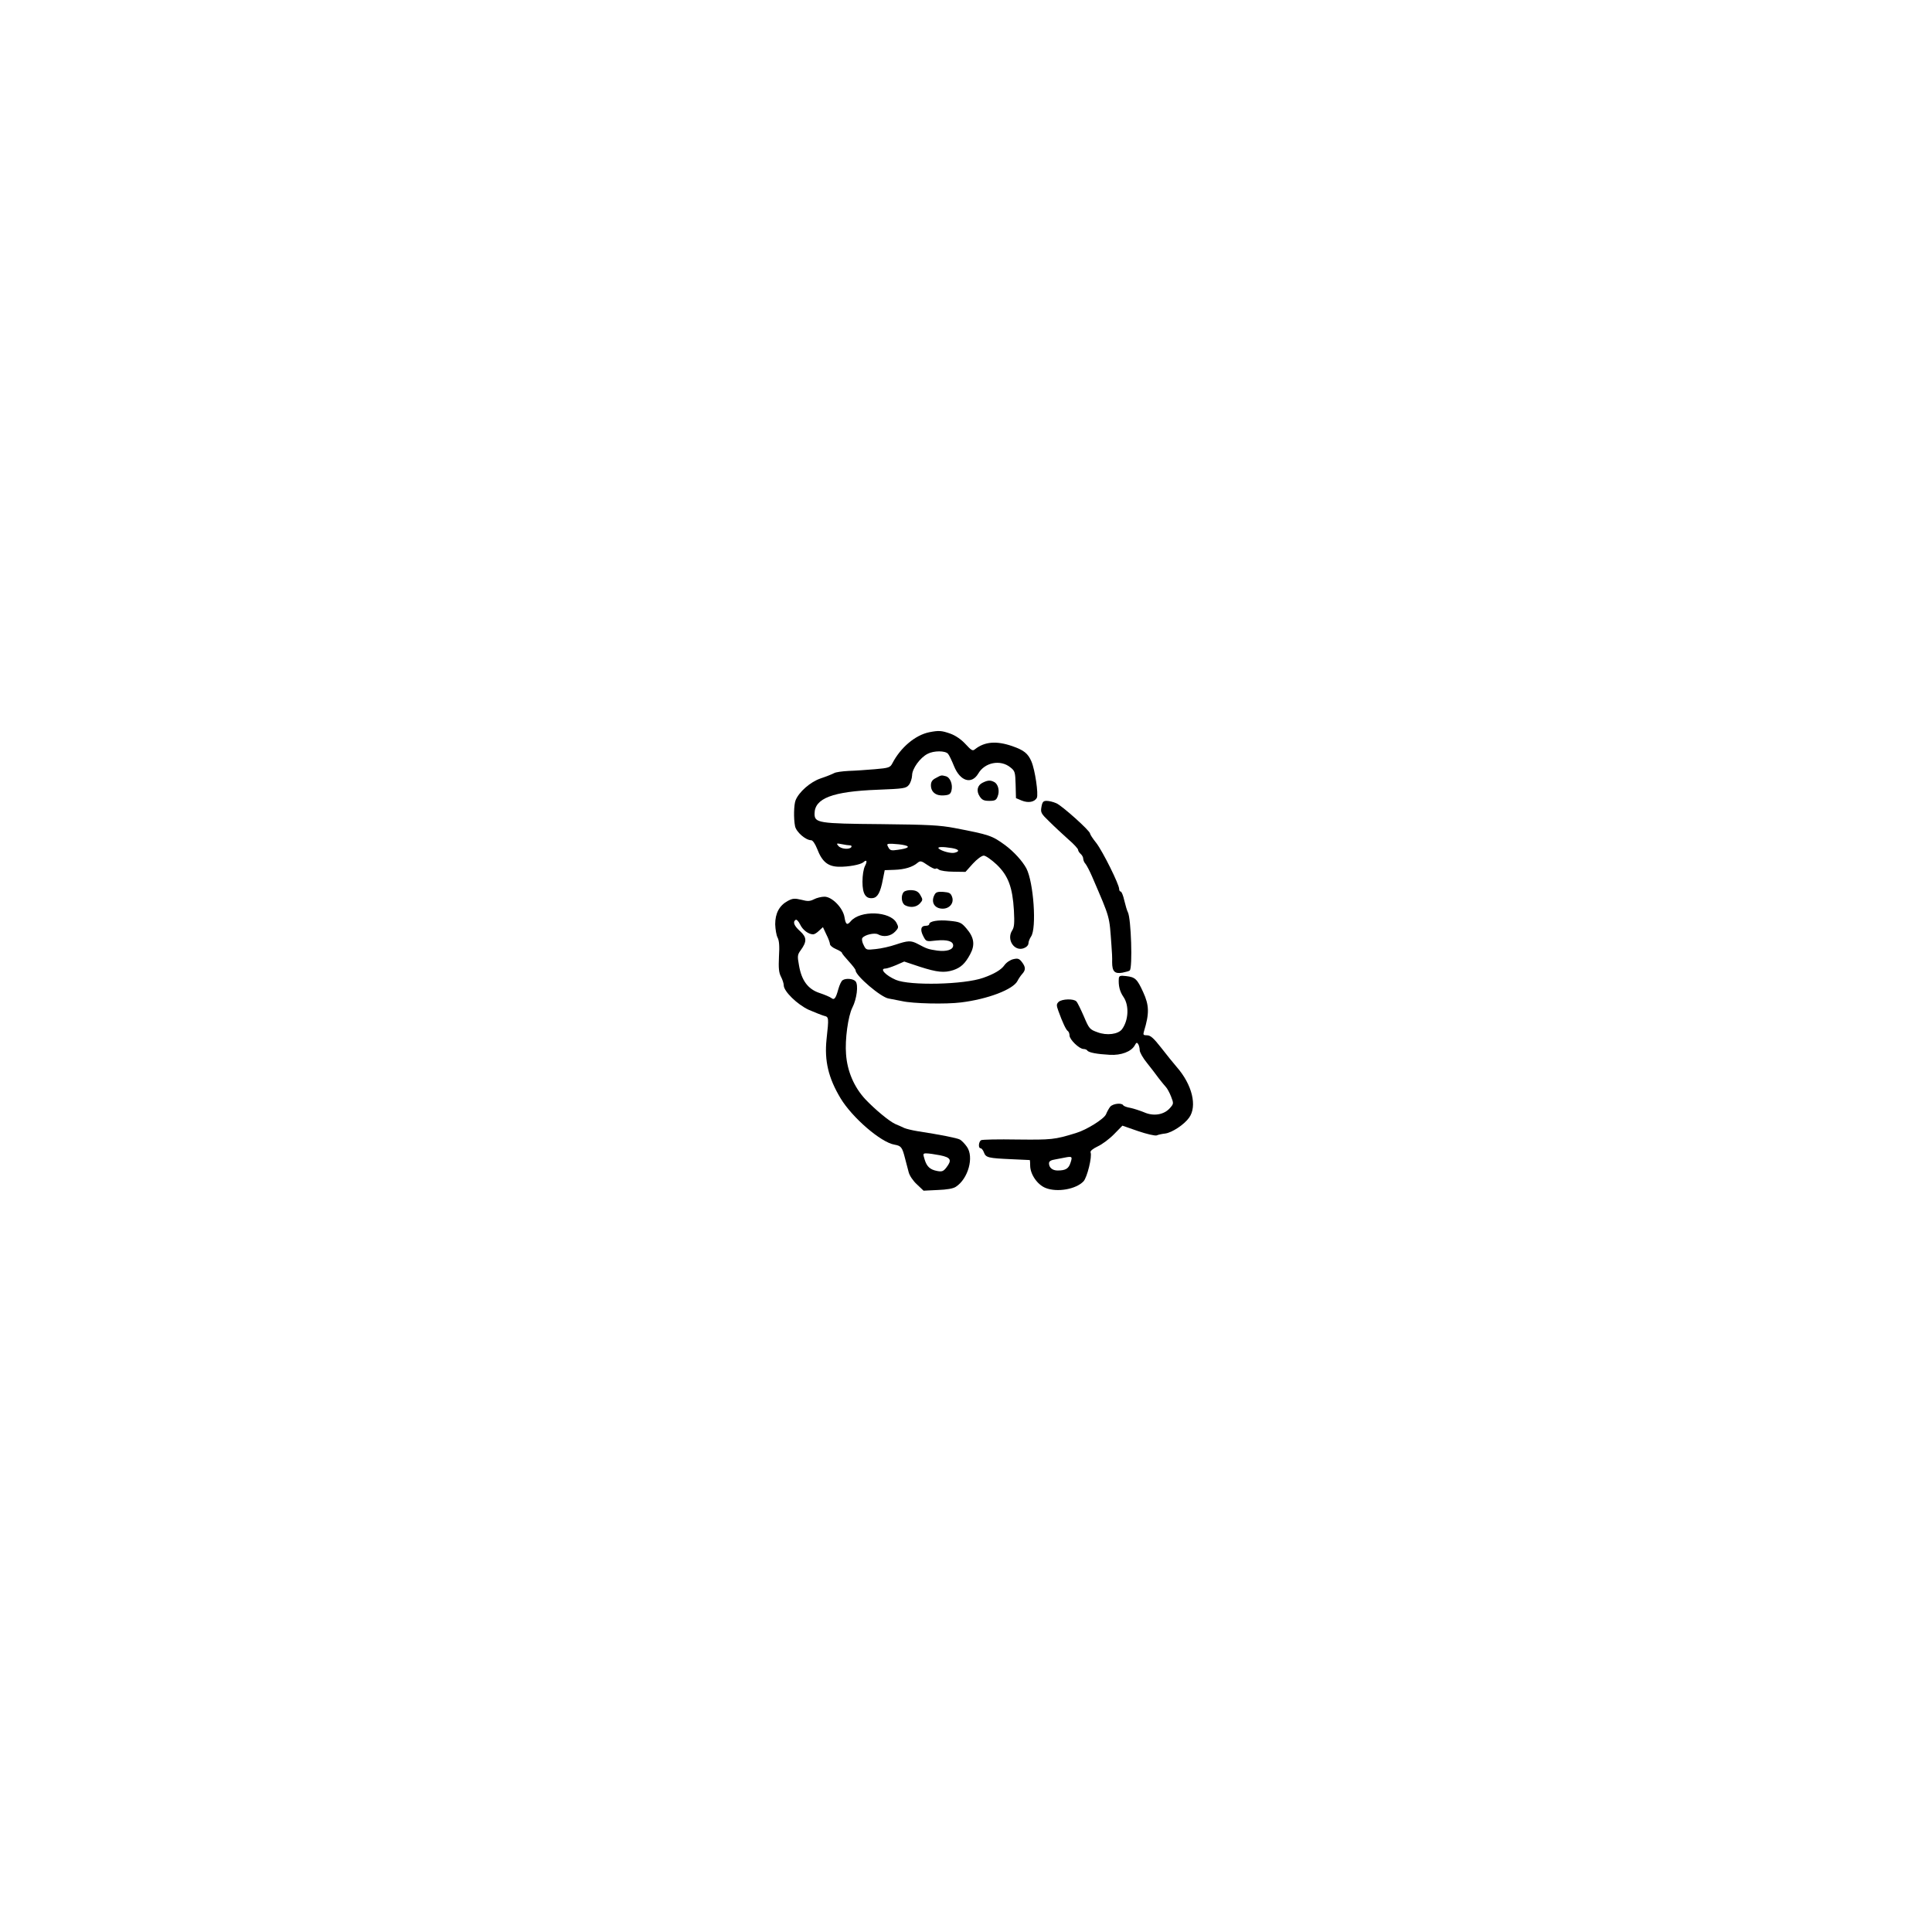
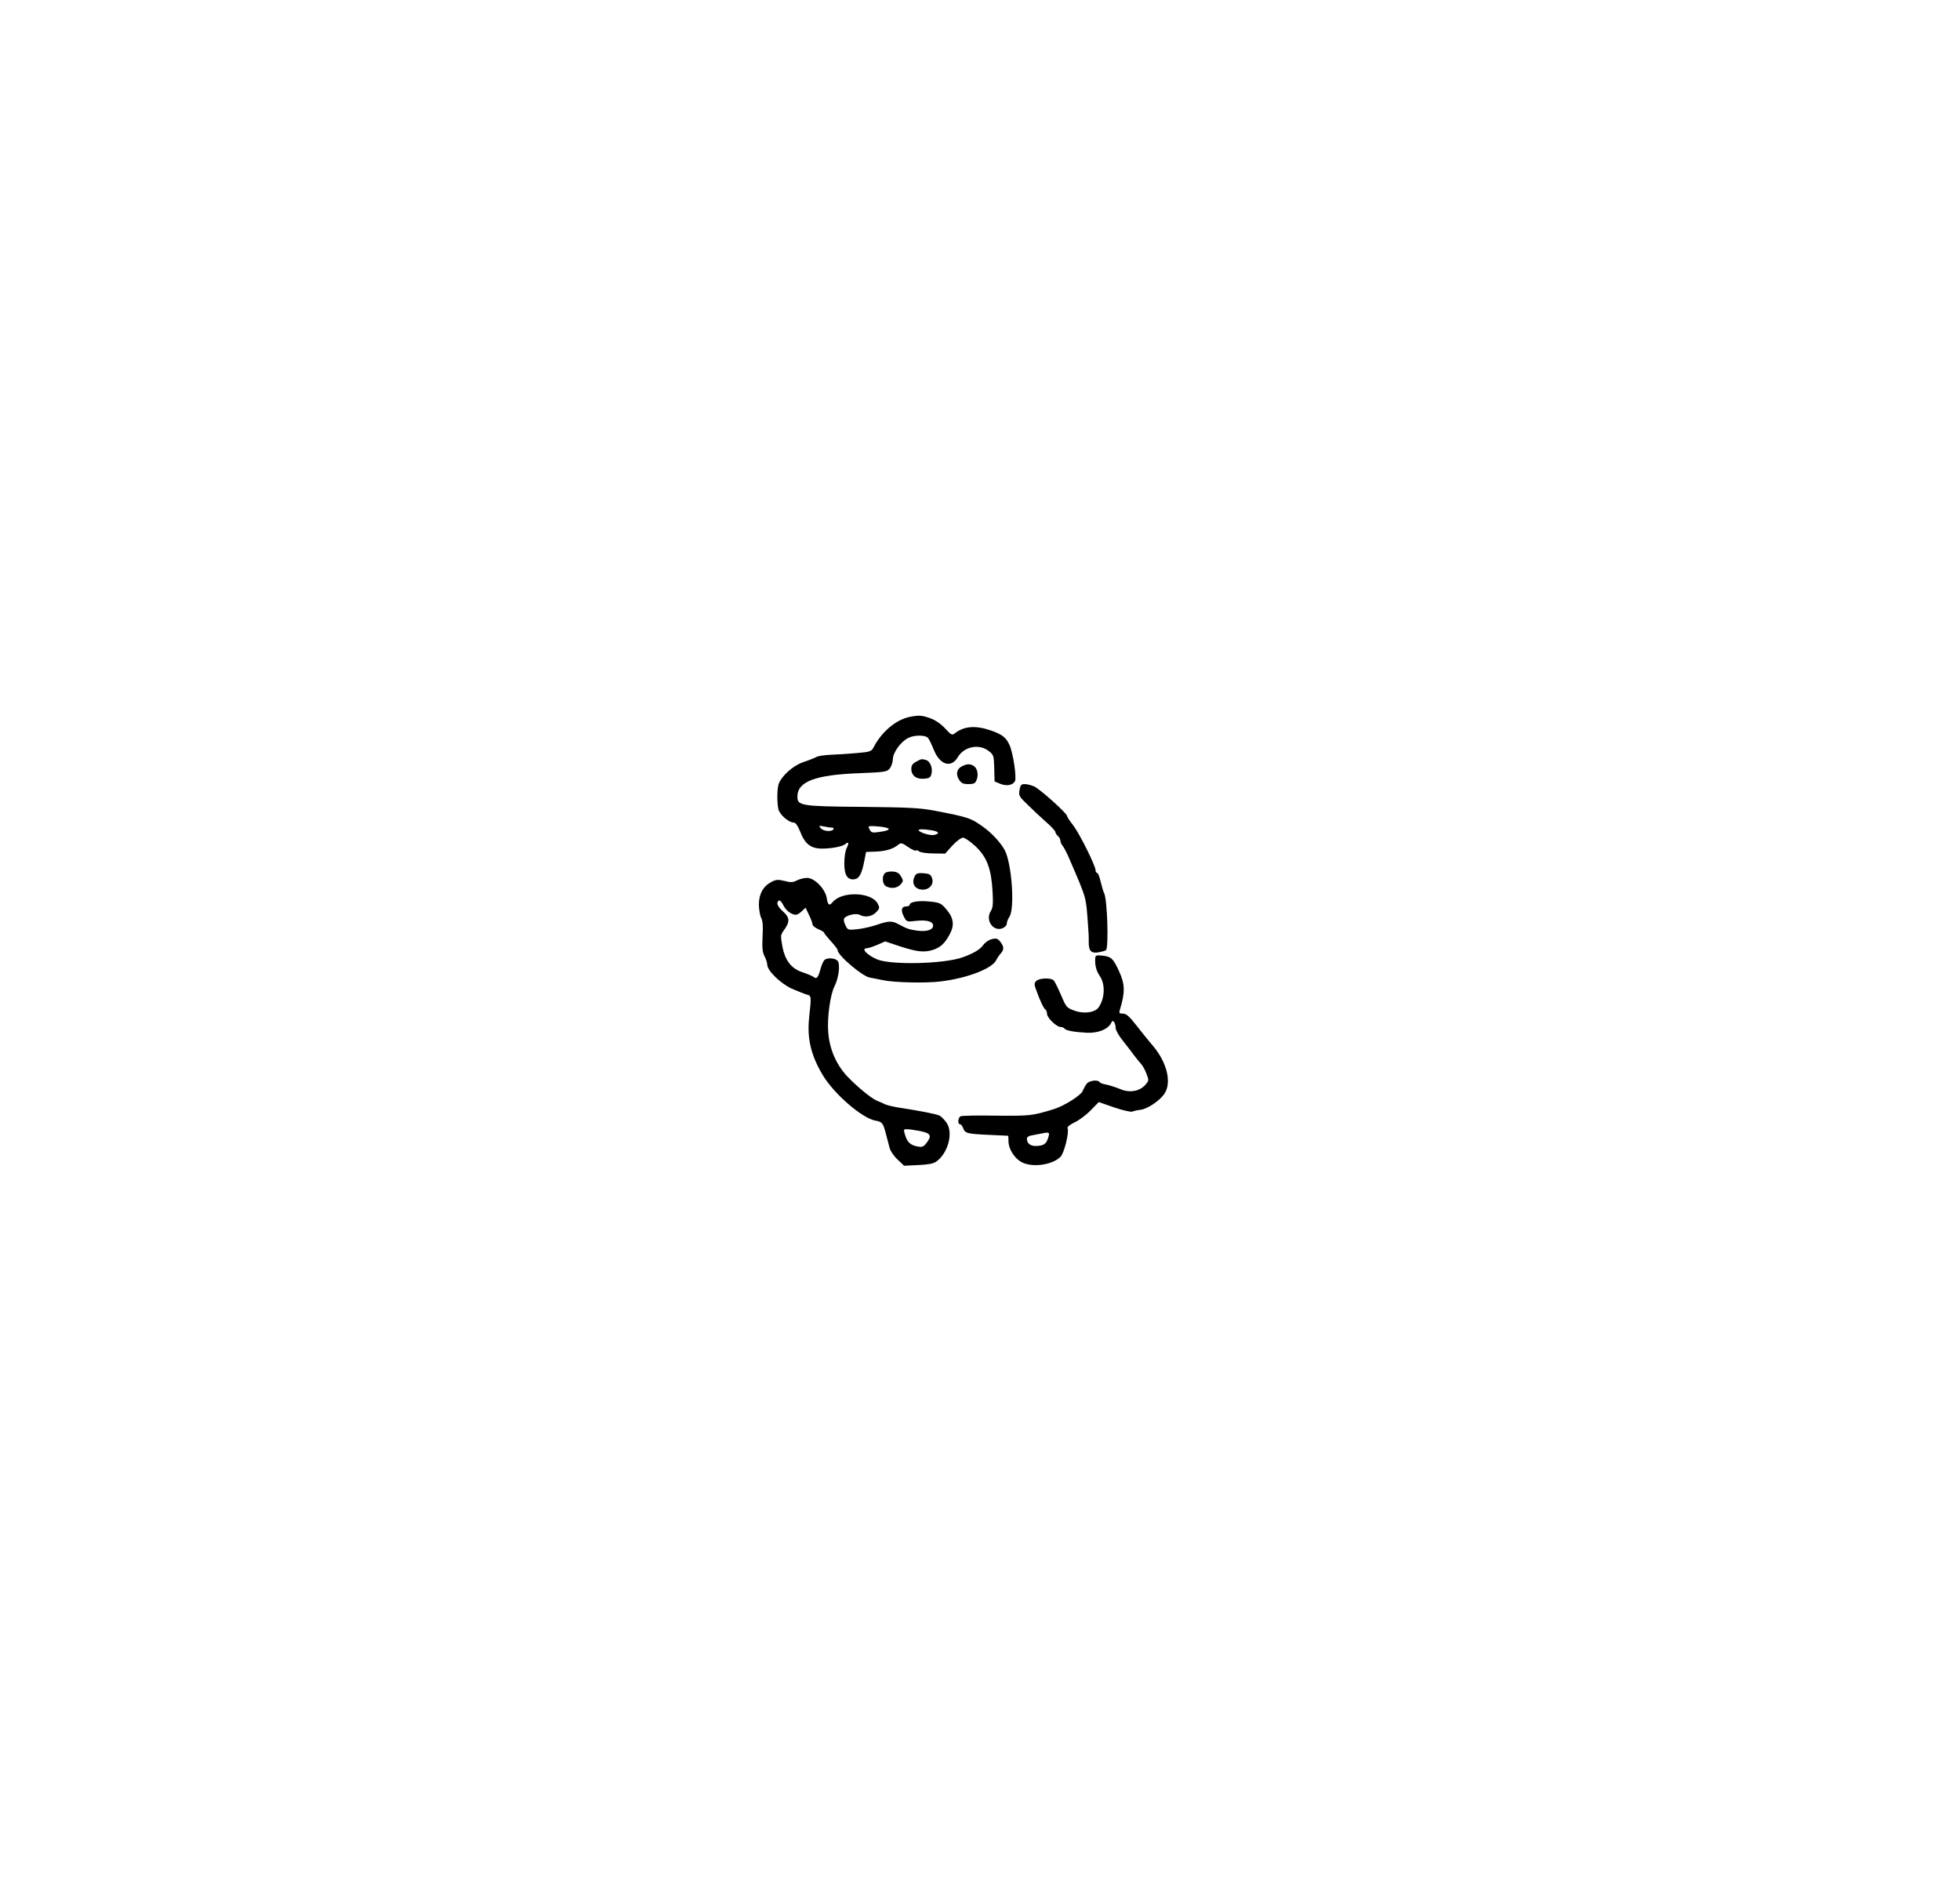
- <svg xmlns="http://www.w3.org/2000/svg" version="1.0" width="1129pt" height="1129pt" viewBox="0 0 1129 1129" preserveAspectRatio="xMidYMid meet">
+ <svg xmlns="http://www.w3.org/2000/svg" version="1.0" width="1170pt" height="1129pt" viewBox="0 0 1170 1129" preserveAspectRatio="xMidYMid meet">
  <g transform="translate(0,1129) scale(0.1,-0.1)" fill="#000000" stroke="none">
    <path d="M5430 7011 c-82 -17 -167 -89 -215 -181 -13 -25 -20 -28 -102 -35 -48 -4 -118 -9 -154 -10 -37 -2 -75 -7 -85 -13 -11 -6 -46 -20 -79 -31 -61 -21 -127 -80 -146 -128 -10 -26 -12 -106 -3 -151 7 -34 62 -82 94 -82 9 0 23 -20 35 -50 29 -76 63 -104 128 -105 55 -1 125 12 142 26 19 18 25 8 10 -21 -9 -17 -15 -55 -15 -93 0 -71 19 -101 61 -95 28 4 44 34 58 108 l11 55 57 2 c59 2 106 16 135 41 16 13 22 12 58 -13 22 -15 43 -25 47 -22 3 4 12 2 20 -5 8 -6 46 -12 85 -12 l70 -1 43 48 c25 27 52 47 64 47 11 0 45 -24 75 -52 68 -65 93 -133 101 -268 4 -75 2 -98 -10 -117 -35 -53 12 -125 68 -104 16 6 27 18 27 29 0 9 7 27 15 39 34 48 15 317 -27 398 -23 43 -73 98 -124 136 -77 56 -91 61 -294 100 -89 17 -155 20 -430 23 -369 3 -390 7 -390 61 0 90 105 130 369 140 152 6 166 8 182 28 10 12 18 37 19 56 0 39 47 104 91 126 36 19 103 19 119 0 7 -8 22 -40 35 -72 36 -89 103 -109 142 -43 38 65 129 83 187 36 27 -21 29 -28 31 -101 l2 -79 33 -14 c39 -16 76 -9 89 16 10 20 -10 162 -32 213 -20 46 -43 65 -112 89 -93 32 -161 26 -217 -18 -14 -12 -21 -8 -56 30 -25 27 -58 50 -89 61 -51 18 -67 19 -123 8z m-463 -661 c8 0 11 -4 8 -10 -10 -16 -61 -12 -76 7 -13 15 -11 16 20 10 18 -4 40 -7 48 -7z m318 1 c37 -8 22 -19 -38 -27 -39 -6 -46 -4 -56 15 -11 20 -9 21 26 20 21 -1 52 -4 68 -8z m278 -17 c41 -7 48 -19 16 -27 -21 -6 -76 9 -93 24 -12 11 22 12 77 3z" />
    <path d="M5468 6743 c-20 -10 -28 -22 -28 -42 0 -40 30 -63 76 -59 31 2 39 8 44 28 9 35 -7 77 -33 84 -27 7 -26 7 -59 -11z" />
    <path d="M5742 6716 c-31 -15 -38 -48 -17 -80 14 -21 25 -26 56 -26 33 0 41 4 49 26 13 32 3 72 -20 84 -22 12 -38 11 -68 -4z" />
    <path d="M6086 6575 c-6 -33 -3 -39 47 -87 29 -29 79 -75 110 -103 32 -27 57 -55 57 -61 0 -6 7 -17 15 -24 8 -7 15 -19 15 -28 0 -8 6 -23 14 -31 7 -9 25 -43 39 -76 107 -249 99 -223 112 -400 3 -33 5 -77 4 -98 0 -54 15 -69 60 -61 20 4 39 9 43 13 17 15 8 304 -11 340 -5 9 -14 40 -21 69 -6 28 -16 52 -21 52 -5 0 -9 7 -9 15 0 27 -95 218 -133 268 -21 26 -37 51 -37 56 0 16 -164 163 -197 177 -18 8 -43 14 -57 14 -19 0 -25 -6 -30 -35z" />
    <path d="M5282 6078 c-19 -19 -15 -66 7 -78 31 -16 66 -12 87 11 17 19 17 23 3 47 -11 20 -24 28 -49 30 -19 2 -41 -3 -48 -10z" />
    <path d="M5461 6061 c-23 -43 0 -81 48 -81 40 0 67 33 55 68 -8 23 -16 27 -51 30 -33 2 -44 -1 -52 -17z" />
    <path d="M4757 6035 c-24 -12 -37 -13 -74 -3 -39 9 -50 9 -80 -7 -49 -27 -73 -72 -73 -136 1 -30 7 -65 14 -78 9 -17 12 -49 8 -111 -3 -67 -1 -93 12 -118 9 -17 16 -40 16 -50 0 -35 79 -112 146 -143 35 -15 75 -31 89 -35 29 -7 29 -9 15 -138 -13 -125 11 -226 82 -344 68 -113 236 -258 315 -271 39 -7 45 -14 62 -81 7 -25 16 -61 21 -80 5 -20 26 -51 48 -71 l39 -37 82 4 c54 2 91 8 107 19 72 47 107 174 64 234 -12 17 -30 36 -41 42 -18 9 -107 27 -249 49 -30 5 -63 13 -75 18 -11 5 -34 16 -52 23 -36 16 -119 85 -176 145 -66 71 -106 164 -113 264 -7 85 12 223 37 272 26 51 36 132 19 153 -13 16 -57 20 -76 7 -7 -4 -18 -27 -25 -52 -15 -55 -24 -66 -41 -52 -8 6 -38 19 -68 29 -68 22 -106 73 -121 162 -10 54 -9 62 10 88 37 51 36 75 -3 111 -36 32 -45 55 -26 67 5 3 17 -9 26 -28 15 -32 49 -57 76 -57 7 0 22 9 34 21 l23 21 20 -43 c12 -23 21 -49 21 -56 0 -8 16 -21 35 -29 19 -8 35 -18 35 -22 0 -4 18 -26 40 -50 22 -24 40 -47 40 -53 0 -31 149 -158 193 -164 12 -2 47 -9 77 -15 64 -15 258 -19 345 -8 157 19 306 76 331 126 6 12 18 30 27 40 22 24 21 41 -2 71 -15 19 -23 22 -49 16 -18 -4 -41 -19 -53 -36 -18 -26 -60 -51 -123 -73 -112 -40 -429 -47 -511 -12 -60 26 -97 66 -61 66 8 0 36 9 62 20 l48 21 93 -31 c100 -32 141 -36 194 -19 44 15 69 38 98 92 30 55 24 99 -22 152 -29 34 -38 38 -98 44 -66 7 -119 -2 -119 -20 0 -5 -9 -9 -20 -9 -29 0 -34 -23 -15 -60 17 -33 17 -33 77 -26 62 6 98 -4 98 -29 0 -25 -38 -37 -93 -30 -52 8 -58 9 -114 39 -40 21 -57 20 -129 -4 -32 -11 -84 -23 -116 -26 -55 -6 -57 -6 -71 23 -9 16 -12 35 -8 41 12 19 71 33 92 22 32 -18 74 -11 99 15 22 23 22 27 9 52 -37 69 -213 75 -268 9 -21 -25 -29 -19 -36 24 -9 55 -73 120 -117 120 -18 0 -46 -7 -61 -15z m736 -1496 c64 -13 71 -28 37 -72 -17 -22 -26 -25 -53 -20 -42 8 -61 25 -74 68 -10 33 -10 35 11 35 13 0 48 -5 79 -11z" />
    <path d="M6538 5573 c-3 -43 5 -77 28 -110 33 -49 29 -135 -9 -187 -22 -30 -89 -39 -144 -18 -45 16 -49 21 -79 92 -18 41 -37 81 -44 88 -15 17 -85 15 -104 -3 -13 -13 -13 -20 -1 -53 24 -67 45 -111 55 -117 5 -3 10 -15 10 -26 0 -24 57 -79 82 -79 9 0 19 -4 22 -9 8 -12 57 -21 131 -25 67 -4 126 19 146 55 9 17 13 19 20 8 5 -8 9 -24 9 -36 0 -12 19 -46 43 -75 23 -29 54 -69 69 -90 15 -20 34 -42 41 -50 7 -7 21 -32 30 -55 16 -41 16 -43 -6 -68 -34 -39 -95 -50 -151 -25 -25 10 -61 22 -81 26 -19 3 -38 10 -41 15 -9 16 -60 10 -76 -8 -8 -10 -19 -30 -25 -45 -12 -27 -112 -90 -175 -109 -126 -39 -143 -40 -343 -38 -110 2 -206 0 -212 -4 -15 -10 -17 -47 -3 -47 6 0 15 -11 20 -25 11 -30 26 -33 160 -39 58 -3 106 -5 108 -5 1 -1 2 -15 2 -32 0 -51 42 -112 90 -131 67 -27 178 -8 222 39 21 23 51 144 41 169 -3 8 13 21 42 35 26 12 69 44 96 72 l48 49 92 -32 c50 -17 98 -28 108 -25 9 4 31 9 50 11 40 5 112 53 140 93 48 67 18 192 -72 295 -20 23 -61 74 -92 114 -44 56 -62 72 -82 72 -22 0 -24 3 -18 23 32 105 31 152 -5 230 -35 77 -47 87 -99 93 -34 4 -41 2 -43 -13z m-282 -1077 c-11 -35 -28 -46 -76 -46 -30 0 -50 17 -50 42 0 12 11 19 38 23 20 4 44 8 52 10 45 9 48 7 36 -29z" />
  </g>
</svg>
